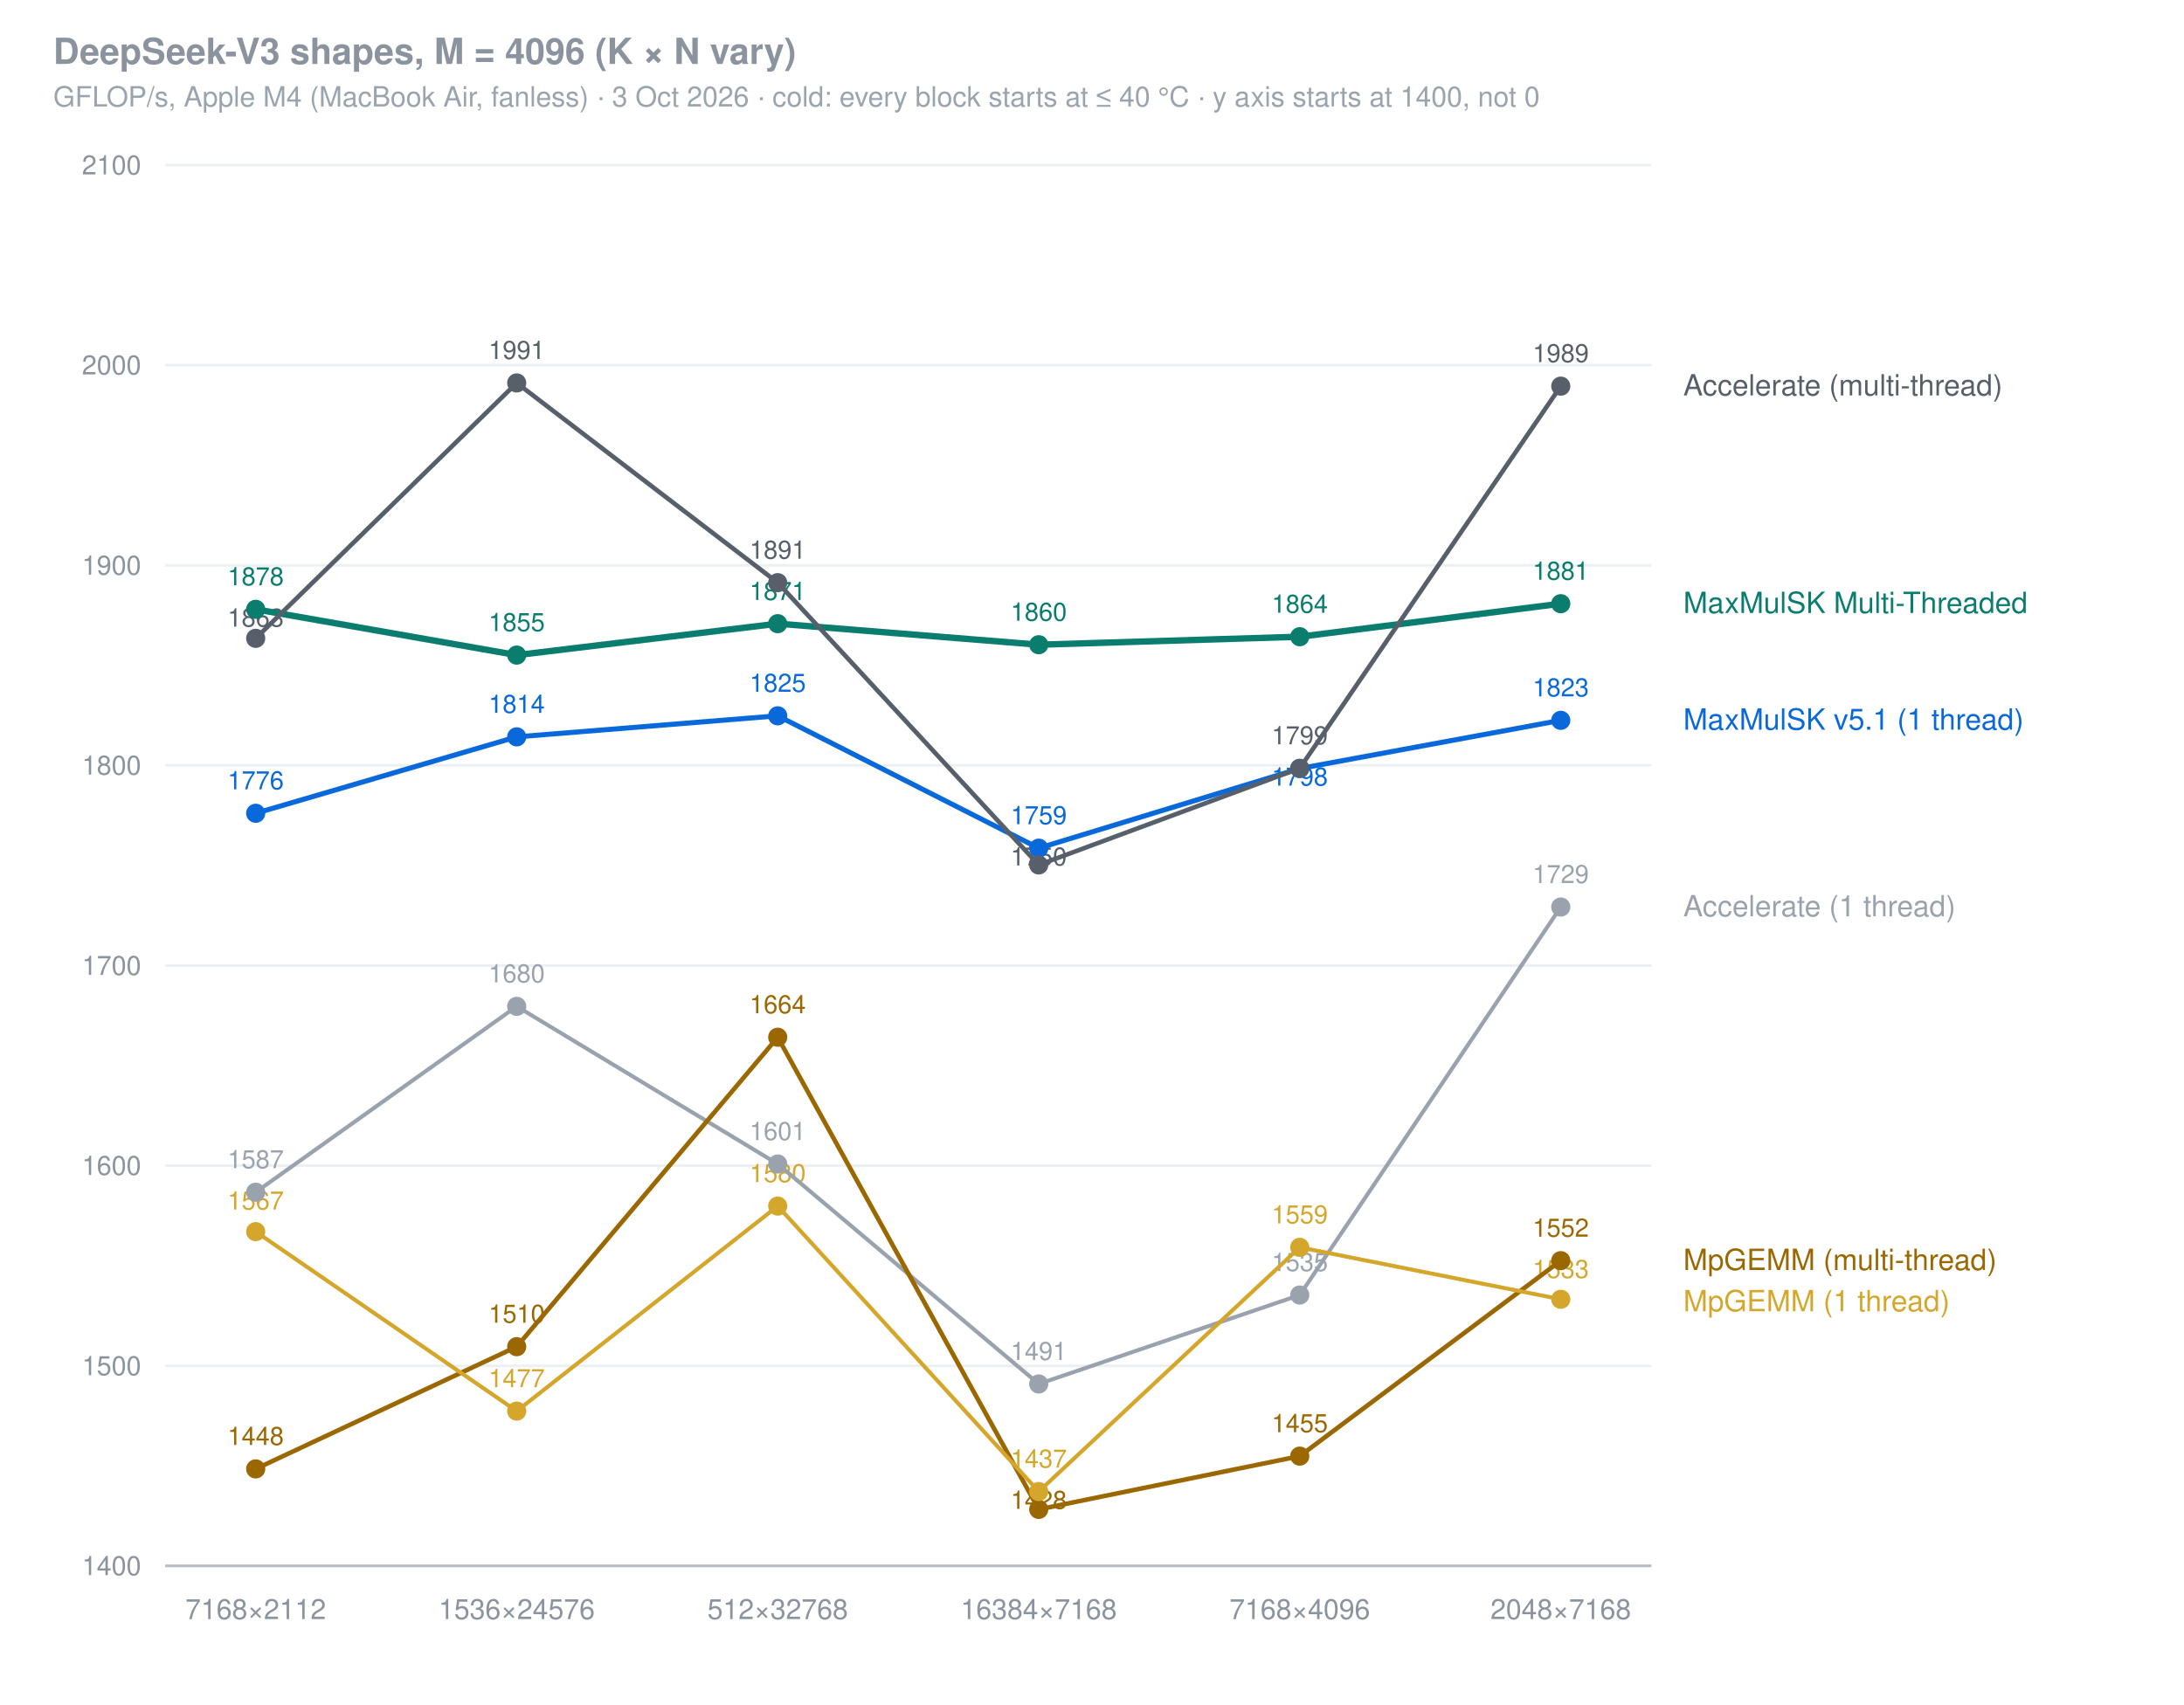
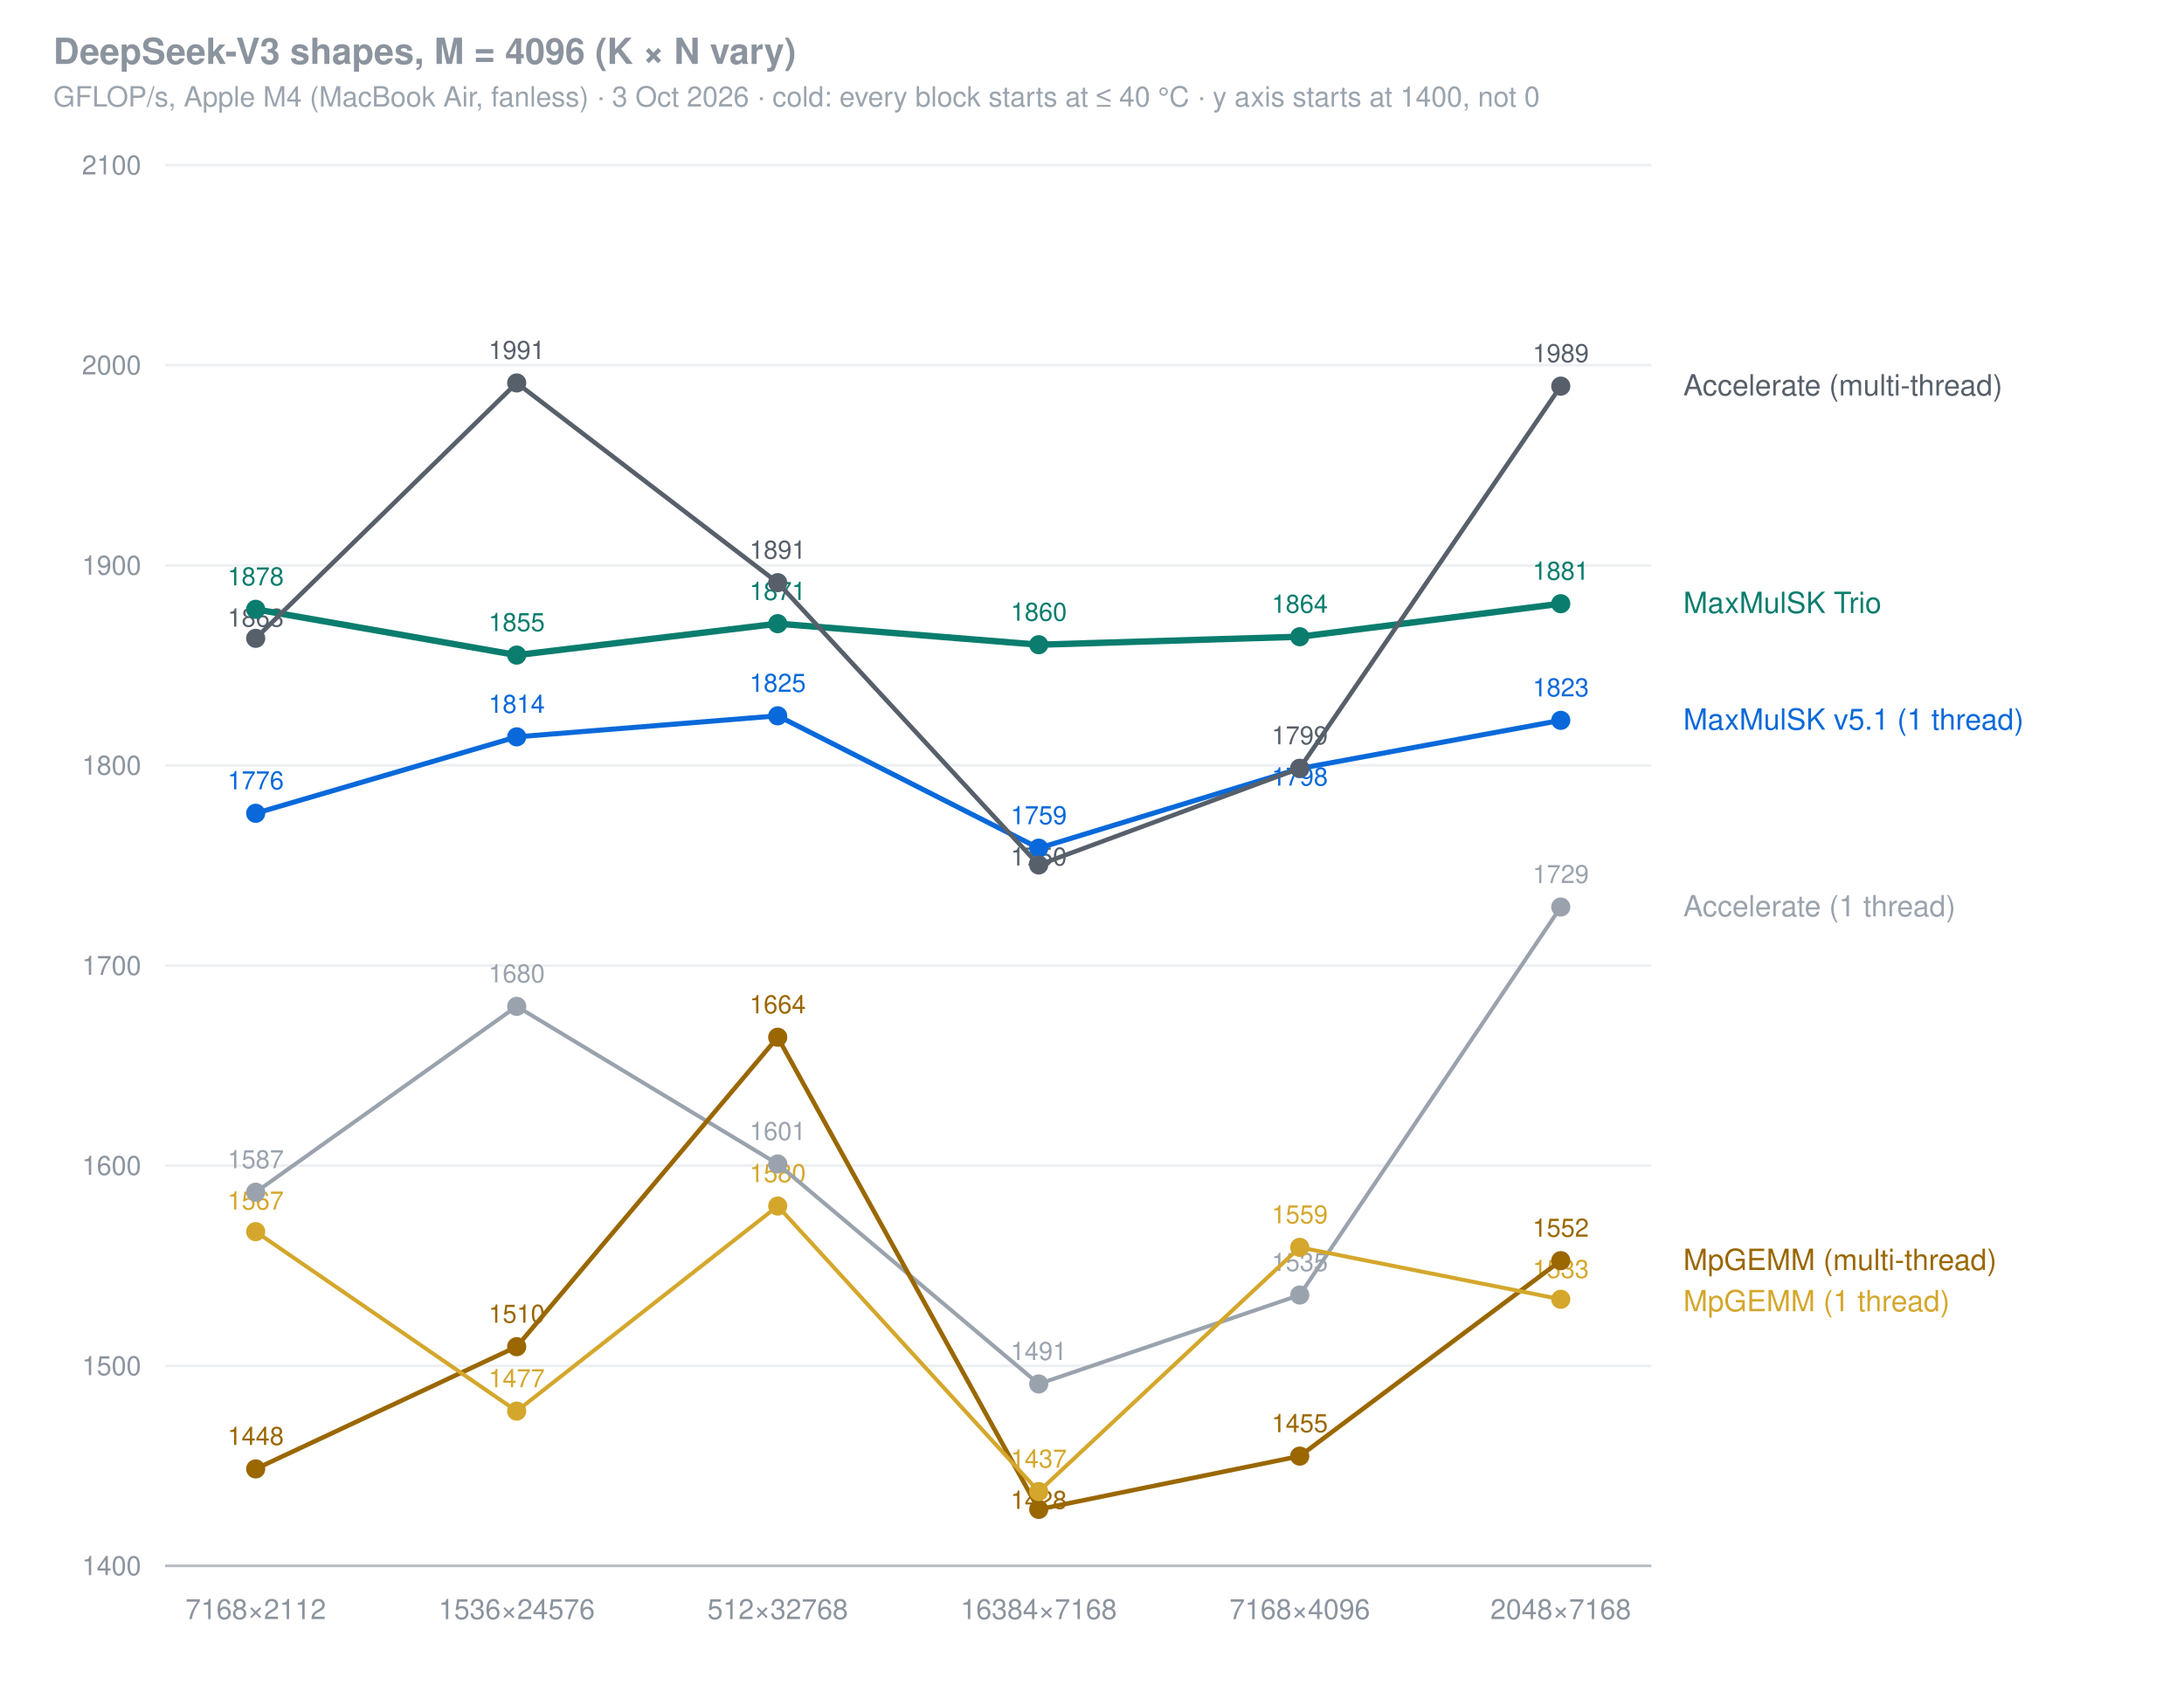
<svg xmlns="http://www.w3.org/2000/svg" width="820" height="640" viewBox="0 0 820 640" font-family="-apple-system,BlinkMacSystemFont,'Segoe UI',Helvetica,Arial,sans-serif" font-size="11">
  <text x="20" y="24" font-size="13.5" font-weight="600" fill="#8b949e">DeepSeek-V3 shapes, M = 4096 (K × N vary)</text>
  <text x="20" y="40" font-size="10.5" fill="#9aa4ae">GFLOP/s, Apple M4 (MacBook Air, fanless) · 3 Oct 2026 · cold: every block starts at ≤ 40 °C · y axis starts at 1400, not 0</text>
  <line x1="62.0" y1="588.0" x2="620.0" y2="588.0" stroke="#d0d7de" stroke-width="1" opacity="0.38" />
  <text x="53" y="591.5" text-anchor="end" font-size="10" fill="#8b949e">1400</text>
  <line x1="62.0" y1="512.9" x2="620.0" y2="512.9" stroke="#d0d7de" stroke-width="1" opacity="0.38" />
  <text x="53" y="516.4" text-anchor="end" font-size="10" fill="#8b949e">1500</text>
  <line x1="62.0" y1="437.7" x2="620.0" y2="437.7" stroke="#d0d7de" stroke-width="1" opacity="0.38" />
  <text x="53" y="441.2" text-anchor="end" font-size="10" fill="#8b949e">1600</text>
  <line x1="62.0" y1="362.6" x2="620.0" y2="362.6" stroke="#d0d7de" stroke-width="1" opacity="0.38" />
  <text x="53" y="366.1" text-anchor="end" font-size="10" fill="#8b949e">1700</text>
  <line x1="62.0" y1="287.4" x2="620.0" y2="287.4" stroke="#d0d7de" stroke-width="1" opacity="0.38" />
  <text x="53" y="290.9" text-anchor="end" font-size="10" fill="#8b949e">1800</text>
  <line x1="62.0" y1="212.3" x2="620.0" y2="212.3" stroke="#d0d7de" stroke-width="1" opacity="0.38" />
  <text x="53" y="215.8" text-anchor="end" font-size="10" fill="#8b949e">1900</text>
  <line x1="62.0" y1="137.1" x2="620.0" y2="137.1" stroke="#d0d7de" stroke-width="1" opacity="0.38" />
  <text x="53" y="140.6" text-anchor="end" font-size="10" fill="#8b949e">2000</text>
  <line x1="62.0" y1="62.0" x2="620.0" y2="62.0" stroke="#d0d7de" stroke-width="1" opacity="0.38" />
  <text x="53" y="65.5" text-anchor="end" font-size="10" fill="#8b949e">2100</text>
  <text x="96.0" y="219.8" text-anchor="middle" font-size="9.5" fill="#0a7d6e">1878</text>
  <text x="96.0" y="296.4" text-anchor="middle" font-size="9.5" fill="#0969da">1776</text>
  <text x="96.0" y="235.3" text-anchor="middle" font-size="9.5" fill="#57606a">1863</text>
  <text x="96.0" y="438.7" text-anchor="middle" font-size="9.5" fill="#9aa3ad">1587</text>
  <text x="96.0" y="542.6" text-anchor="middle" font-size="9.5" fill="#9a6700">1448</text>
  <text x="96.0" y="454.2" text-anchor="middle" font-size="9.5" fill="#d4a72c">1567</text>
  <text x="194.0" y="237.0" text-anchor="middle" font-size="9.5" fill="#0a7d6e">1855</text>
  <text x="194.0" y="267.7" text-anchor="middle" font-size="9.5" fill="#0969da">1814</text>
  <text x="194.0" y="134.8" text-anchor="middle" font-size="9.5" fill="#57606a">1991</text>
  <text x="194.0" y="368.9" text-anchor="middle" font-size="9.5" fill="#9aa3ad">1680</text>
  <text x="194.0" y="496.7" text-anchor="middle" font-size="9.5" fill="#9a6700">1510</text>
  <text x="194.0" y="520.9" text-anchor="middle" font-size="9.5" fill="#d4a72c">1477</text>
  <text x="292.0" y="225.3" text-anchor="middle" font-size="9.5" fill="#0a7d6e">1871</text>
  <text x="292.0" y="259.8" text-anchor="middle" font-size="9.5" fill="#0969da">1825</text>
  <text x="292.0" y="209.8" text-anchor="middle" font-size="9.5" fill="#57606a">1891</text>
  <text x="292.0" y="428.1" text-anchor="middle" font-size="9.5" fill="#9aa3ad">1601</text>
  <text x="292.0" y="380.5" text-anchor="middle" font-size="9.5" fill="#9a6700">1664</text>
  <text x="292.0" y="443.9" text-anchor="middle" font-size="9.5" fill="#d4a72c">1580</text>
  <text x="390.0" y="233.1" text-anchor="middle" font-size="9.5" fill="#0a7d6e">1860</text>
  <text x="390.0" y="309.5" text-anchor="middle" font-size="9.5" fill="#0969da">1759</text>
  <text x="390.0" y="325.0" text-anchor="middle" font-size="9.5" fill="#57606a">1750</text>
  <text x="390.0" y="510.7" text-anchor="middle" font-size="9.5" fill="#9aa3ad">1491</text>
  <text x="390.0" y="566.6" text-anchor="middle" font-size="9.5" fill="#9a6700">1428</text>
  <text x="390.0" y="551.1" text-anchor="middle" font-size="9.5" fill="#d4a72c">1437</text>
  <text x="488.0" y="230.1" text-anchor="middle" font-size="9.5" fill="#0a7d6e">1864</text>
  <text x="488.0" y="295.0" text-anchor="middle" font-size="9.5" fill="#0969da">1798</text>
  <text x="488.0" y="279.5" text-anchor="middle" font-size="9.5" fill="#57606a">1799</text>
  <text x="488.0" y="477.3" text-anchor="middle" font-size="9.5" fill="#9aa3ad">1535</text>
  <text x="488.0" y="537.8" text-anchor="middle" font-size="9.5" fill="#9a6700">1455</text>
  <text x="488.0" y="459.4" text-anchor="middle" font-size="9.5" fill="#d4a72c">1559</text>
  <text x="586.0" y="217.7" text-anchor="middle" font-size="9.5" fill="#0a7d6e">1881</text>
  <text x="586.0" y="261.5" text-anchor="middle" font-size="9.5" fill="#0969da">1823</text>
  <text x="586.0" y="136.0" text-anchor="middle" font-size="9.5" fill="#57606a">1989</text>
  <text x="586.0" y="331.6" text-anchor="middle" font-size="9.5" fill="#9aa3ad">1729</text>
  <text x="586.0" y="464.4" text-anchor="middle" font-size="9.5" fill="#9a6700">1552</text>
  <text x="586.0" y="479.9" text-anchor="middle" font-size="9.5" fill="#d4a72c">1533</text>
  <polyline points="96.0,228.8 194.0,246.0 292.0,234.2 390.0,242.1 488.0,239.1 586.0,226.7" fill="none" stroke="#0a7d6e" stroke-width="2.4" stroke-linejoin="round" stroke-linecap="round" />
  <circle cx="96.0" cy="228.8" r="3.6" fill="#0a7d6e" />
  <circle cx="194.0" cy="246.0" r="3.6" fill="#0a7d6e" />
  <circle cx="292.0" cy="234.2" r="3.6" fill="#0a7d6e" />
  <circle cx="390.0" cy="242.1" r="3.6" fill="#0a7d6e" />
  <circle cx="488.0" cy="239.1" r="3.6" fill="#0a7d6e" />
  <circle cx="586.0" cy="226.7" r="3.6" fill="#0a7d6e" />
  <polyline points="96.0,305.4 194.0,276.7 292.0,268.8 390.0,318.5 488.0,288.6 586.0,270.5" fill="none" stroke="#0969da" stroke-width="1.9" stroke-linejoin="round" stroke-linecap="round" />
  <circle cx="96.0" cy="305.4" r="3.6" fill="#0969da" />
  <circle cx="194.0" cy="276.7" r="3.6" fill="#0969da" />
  <circle cx="292.0" cy="268.8" r="3.6" fill="#0969da" />
  <circle cx="390.0" cy="318.5" r="3.6" fill="#0969da" />
  <circle cx="488.0" cy="288.6" r="3.6" fill="#0969da" />
  <circle cx="586.0" cy="270.5" r="3.6" fill="#0969da" />
  <polyline points="96.0,239.7 194.0,143.8 292.0,218.8 390.0,324.8 488.0,288.5 586.0,145.0" fill="none" stroke="#57606a" stroke-width="1.7" stroke-linejoin="round" stroke-linecap="round" />
  <circle cx="96.0" cy="239.7" r="3.6" fill="#57606a" />
  <circle cx="194.0" cy="143.8" r="3.6" fill="#57606a" />
  <circle cx="292.0" cy="218.8" r="3.6" fill="#57606a" />
  <circle cx="390.0" cy="324.8" r="3.6" fill="#57606a" />
  <circle cx="488.0" cy="288.5" r="3.6" fill="#57606a" />
  <circle cx="586.0" cy="145.0" r="3.6" fill="#57606a" />
  <polyline points="96.0,447.7 194.0,377.9 292.0,437.1 390.0,519.7 488.0,486.3 586.0,340.6" fill="none" stroke="#9aa3ad" stroke-width="1.5" stroke-linejoin="round" stroke-linecap="round" />
  <circle cx="96.0" cy="447.7" r="3.6" fill="#9aa3ad" />
  <circle cx="194.0" cy="377.9" r="3.6" fill="#9aa3ad" />
  <circle cx="292.0" cy="437.1" r="3.6" fill="#9aa3ad" />
  <circle cx="390.0" cy="519.7" r="3.6" fill="#9aa3ad" />
  <circle cx="488.0" cy="486.3" r="3.6" fill="#9aa3ad" />
  <circle cx="586.0" cy="340.6" r="3.6" fill="#9aa3ad" />
  <polyline points="96.0,551.6 194.0,505.7 292.0,389.5 390.0,566.8 488.0,546.8 586.0,473.4" fill="none" stroke="#9a6700" stroke-width="1.7" stroke-linejoin="round" stroke-linecap="round" />
  <circle cx="96.0" cy="551.6" r="3.6" fill="#9a6700" />
  <circle cx="194.0" cy="505.7" r="3.6" fill="#9a6700" />
  <circle cx="292.0" cy="389.5" r="3.6" fill="#9a6700" />
  <circle cx="390.0" cy="566.8" r="3.6" fill="#9a6700" />
  <circle cx="488.0" cy="546.8" r="3.6" fill="#9a6700" />
  <circle cx="586.0" cy="473.4" r="3.6" fill="#9a6700" />
  <polyline points="96.0,462.5 194.0,529.9 292.0,452.9 390.0,560.1 488.0,468.4 586.0,487.9" fill="none" stroke="#d4a72c" stroke-width="1.5" stroke-linejoin="round" stroke-linecap="round" />
  <circle cx="96.0" cy="462.5" r="3.6" fill="#d4a72c" />
  <circle cx="194.0" cy="529.9" r="3.6" fill="#d4a72c" />
  <circle cx="292.0" cy="452.9" r="3.6" fill="#d4a72c" />
  <circle cx="390.0" cy="560.1" r="3.6" fill="#d4a72c" />
  <circle cx="488.0" cy="468.4" r="3.6" fill="#d4a72c" />
  <circle cx="586.0" cy="487.9" r="3.6" fill="#d4a72c" />
-   <text x="632" y="230.2" font-size="11" font-weight="400" fill="#0a7d6e">MaxMulSK Multi-Threaded</text>
+   <text x="632" y="230.2" font-size="11" font-weight="400" fill="#0a7d6e">MaxMulSK Trio</text>
  <text x="632" y="274.0" font-size="11" font-weight="400" fill="#0969da">MaxMulSK v5.1 (1 thread)</text>
  <text x="632" y="148.5" font-size="11" font-weight="400" fill="#57606a">Accelerate (multi-thread)</text>
  <text x="632" y="344.1" font-size="11" font-weight="400" fill="#9aa3ad">Accelerate (1 thread)</text>
  <text x="632" y="476.9" font-size="11" font-weight="400" fill="#9a6700">MpGEMM (multi-thread)</text>
  <text x="632" y="492.4" font-size="11" font-weight="400" fill="#d4a72c">MpGEMM (1 thread)</text>
  <text x="96.0" y="608.0" text-anchor="middle" font-size="10.5" fill="#8b949e">7168×2112</text>
  <text x="194.0" y="608.0" text-anchor="middle" font-size="10.5" fill="#8b949e">1536×24576</text>
  <text x="292.0" y="608.0" text-anchor="middle" font-size="10.5" fill="#8b949e">512×32768</text>
  <text x="390.0" y="608.0" text-anchor="middle" font-size="10.5" fill="#8b949e">16384×7168</text>
  <text x="488.0" y="608.0" text-anchor="middle" font-size="10.5" fill="#8b949e">7168×4096</text>
  <text x="586.0" y="608.0" text-anchor="middle" font-size="10.5" fill="#8b949e">2048×7168</text>
  <line x1="62.0" y1="588.0" x2="620.0" y2="588.0" stroke="#8b949e" stroke-width="1" opacity="0.55" />
</svg>
